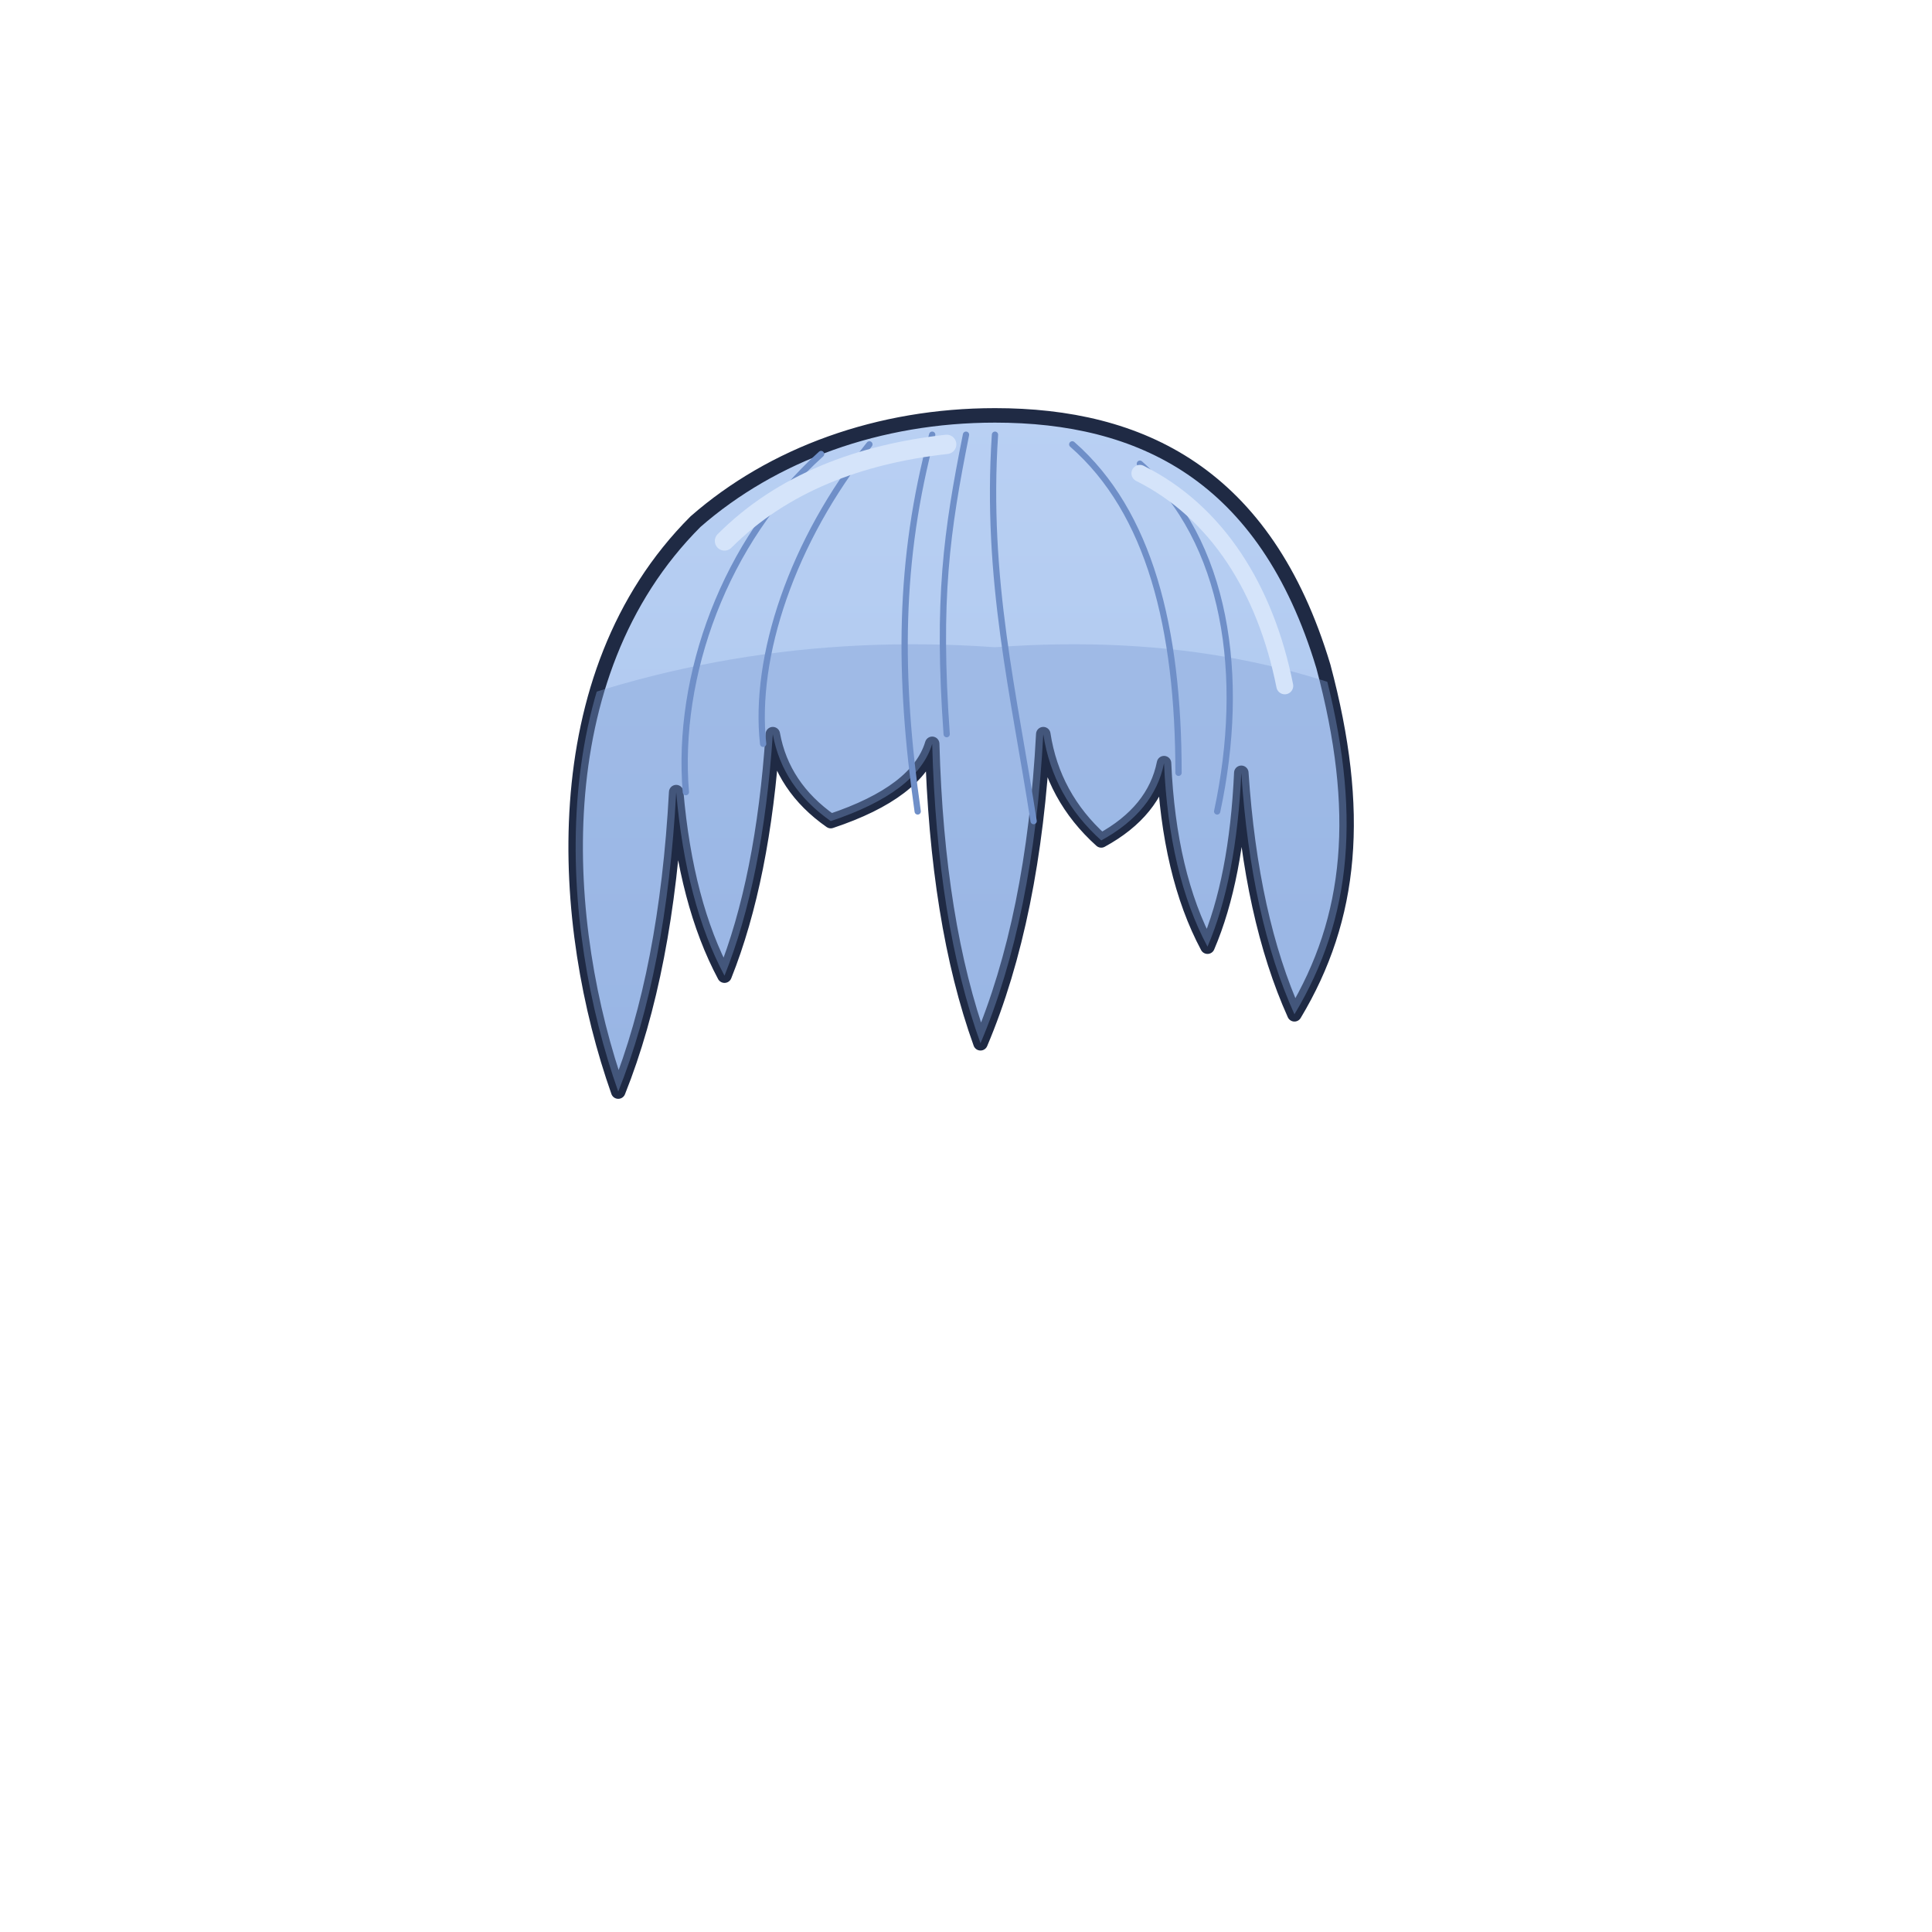
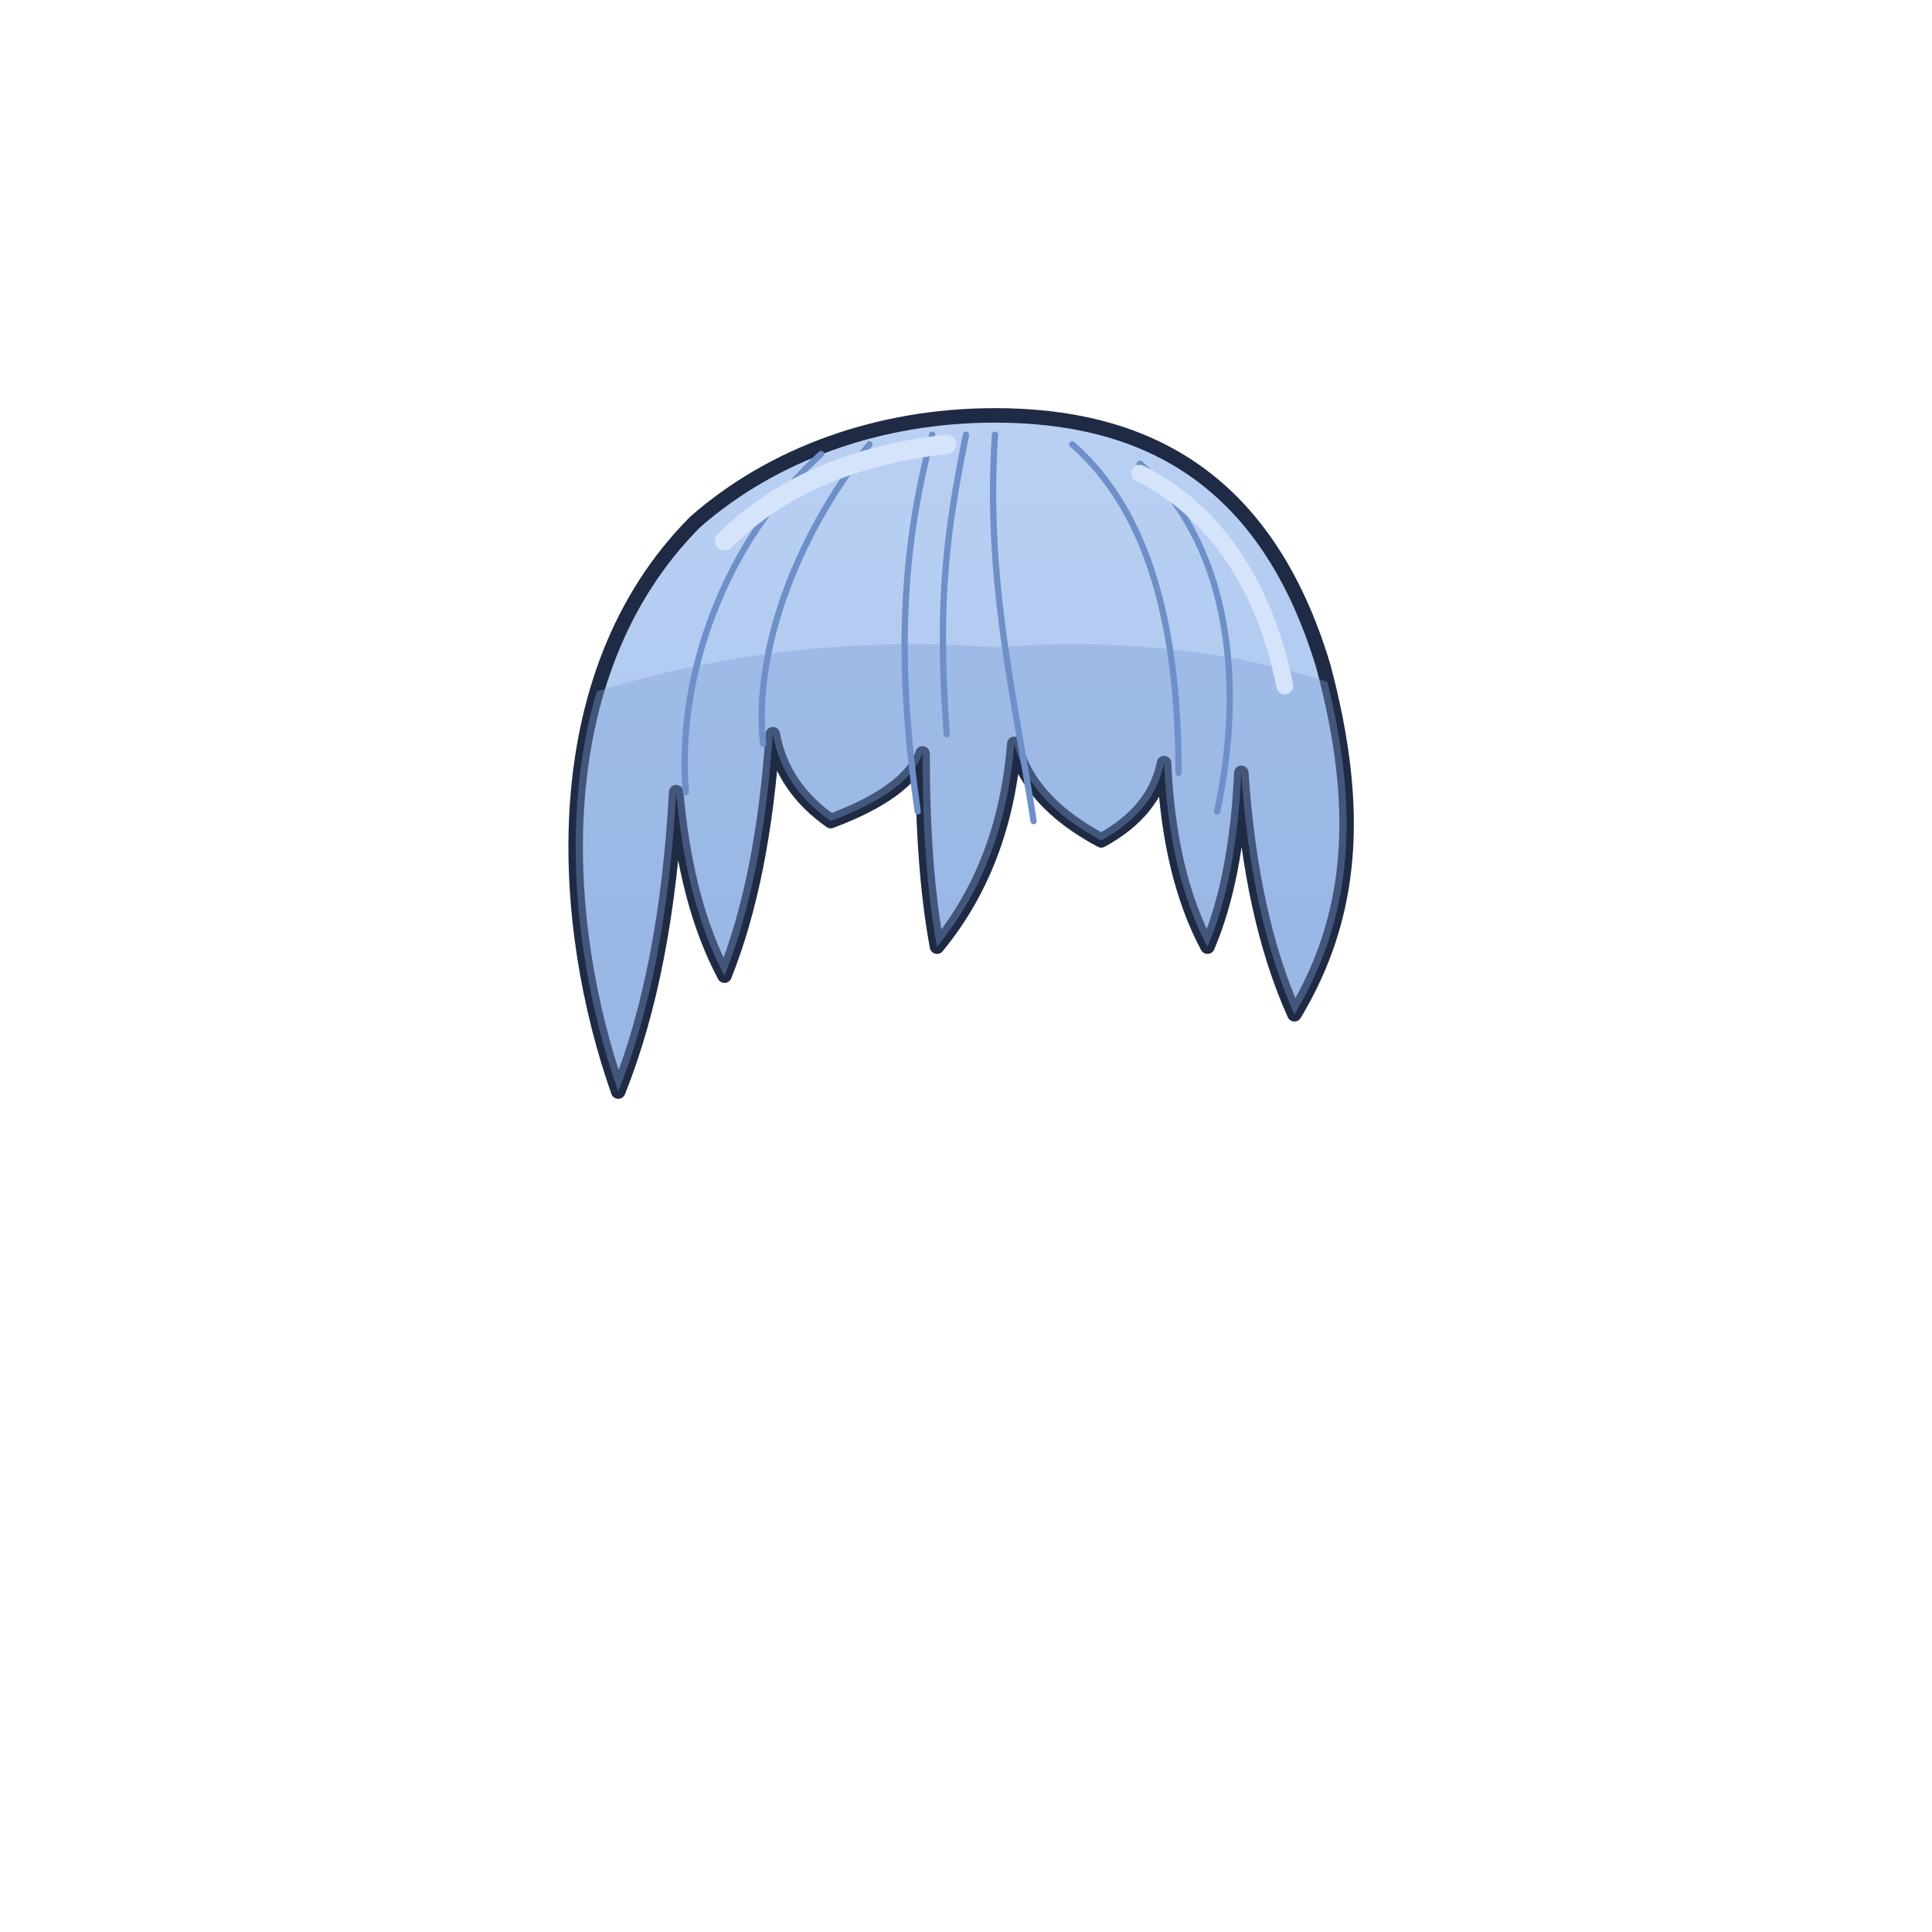
<svg xmlns="http://www.w3.org/2000/svg" viewBox="0 0 400 400">
  <defs>
    <linearGradient id="hair_front-g" x1="0" y1="0" x2="0" y2="1">
      <stop offset="0" stop-color="#B9D0F3" />
      <stop offset="1" stop-color="#A9C4EE" />
    </linearGradient>
    <clipPath id="hair_front-clip">
-       <path d="M128 226C116 192 112 140 144 108C160 94 182 86 206 86C236 86 262 98 274 138C282 168 280 190 268 210Q259 190 257 160Q256 182 250 196Q242 181 241 158Q239 168 228 174Q218 165 216 152Q214 190 203 216Q194 191 193 154Q190 164 172 170Q162 163 160 152Q158 182 150 202Q142 187 140 164Q138 201 128 226Z" />
+       <path d="M128 226C116 192 112 140 144 108C160 94 182 86 206 86C236 86 262 98 274 138C282 168 280 190 268 210Q259 190 257 160Q256 182 250 196Q242 181 241 158Q239 168 228 174Q213 166 210 154Q208 179 194 196Q191 180 191 156Q188 164 172 170Q162 163 160 152Q158 182 150 202Q142 187 140 164Q138 201 128 226Z" />
    </clipPath>
  </defs>
-   <path id="hair_front-bangs" d="M128 226C116 192 112 140 144 108C160 94 182 86 206 86C236 86 262 98 274 138C282 168 280 190 268 210Q259 190 257 160Q256 182 250 196Q242 181 241 158Q239 168 228 174Q218 165 216 152Q214 190 203 216Q194 191 193 154Q190 164 172 170Q162 163 160 152Q158 182 150 202Q142 187 140 164Q138 201 128 226Z" fill="url(#hair_front-g)" stroke="#1F2A44" stroke-width="3" stroke-linejoin="round" stroke-linecap="round" />
+   <path id="hair_front-bangs" d="M128 226C116 192 112 140 144 108C160 94 182 86 206 86C236 86 262 98 274 138C282 168 280 190 268 210Q259 190 257 160Q256 182 250 196Q242 181 241 158Q239 168 228 174Q213 166 210 154Q208 179 194 196Q191 180 191 156Q188 164 172 170Q162 163 160 152Q158 182 150 202Q142 187 140 164Q138 201 128 226Z" fill="url(#hair_front-g)" stroke="#1F2A44" stroke-width="3" stroke-linejoin="round" stroke-linecap="round" />
  <g clip-path="url(#hair_front-clip)">
    <path d="M100 152Q150 130 206 134Q260 130 300 152L300 240L100 240Z" fill="#7F9FD6" opacity=".38" />
  </g>
  <path d="M193 90C186 116 186 140 190 168 M206 90C204 120 210 144 214 170 M180 92C164 112 156 136 158 154 M170 94C150 112 140 140 142 164 M222 92C238 106 244 130 244 160 M236 96C254 112 258 140 252 168 M200 90C196 110 194 124 196 152" fill="none" stroke="#6F8FC8" stroke-width="1.3" stroke-linecap="round" />
  <path d="M150 112C162 100 178 94 196 92" fill="none" stroke="#D5E4FA" stroke-width="4" stroke-linecap="round" />
  <path d="M236 98C252 106 262 122 266 142" fill="none" stroke="#D5E4FA" stroke-width="3.5" stroke-linecap="round" />
</svg>
